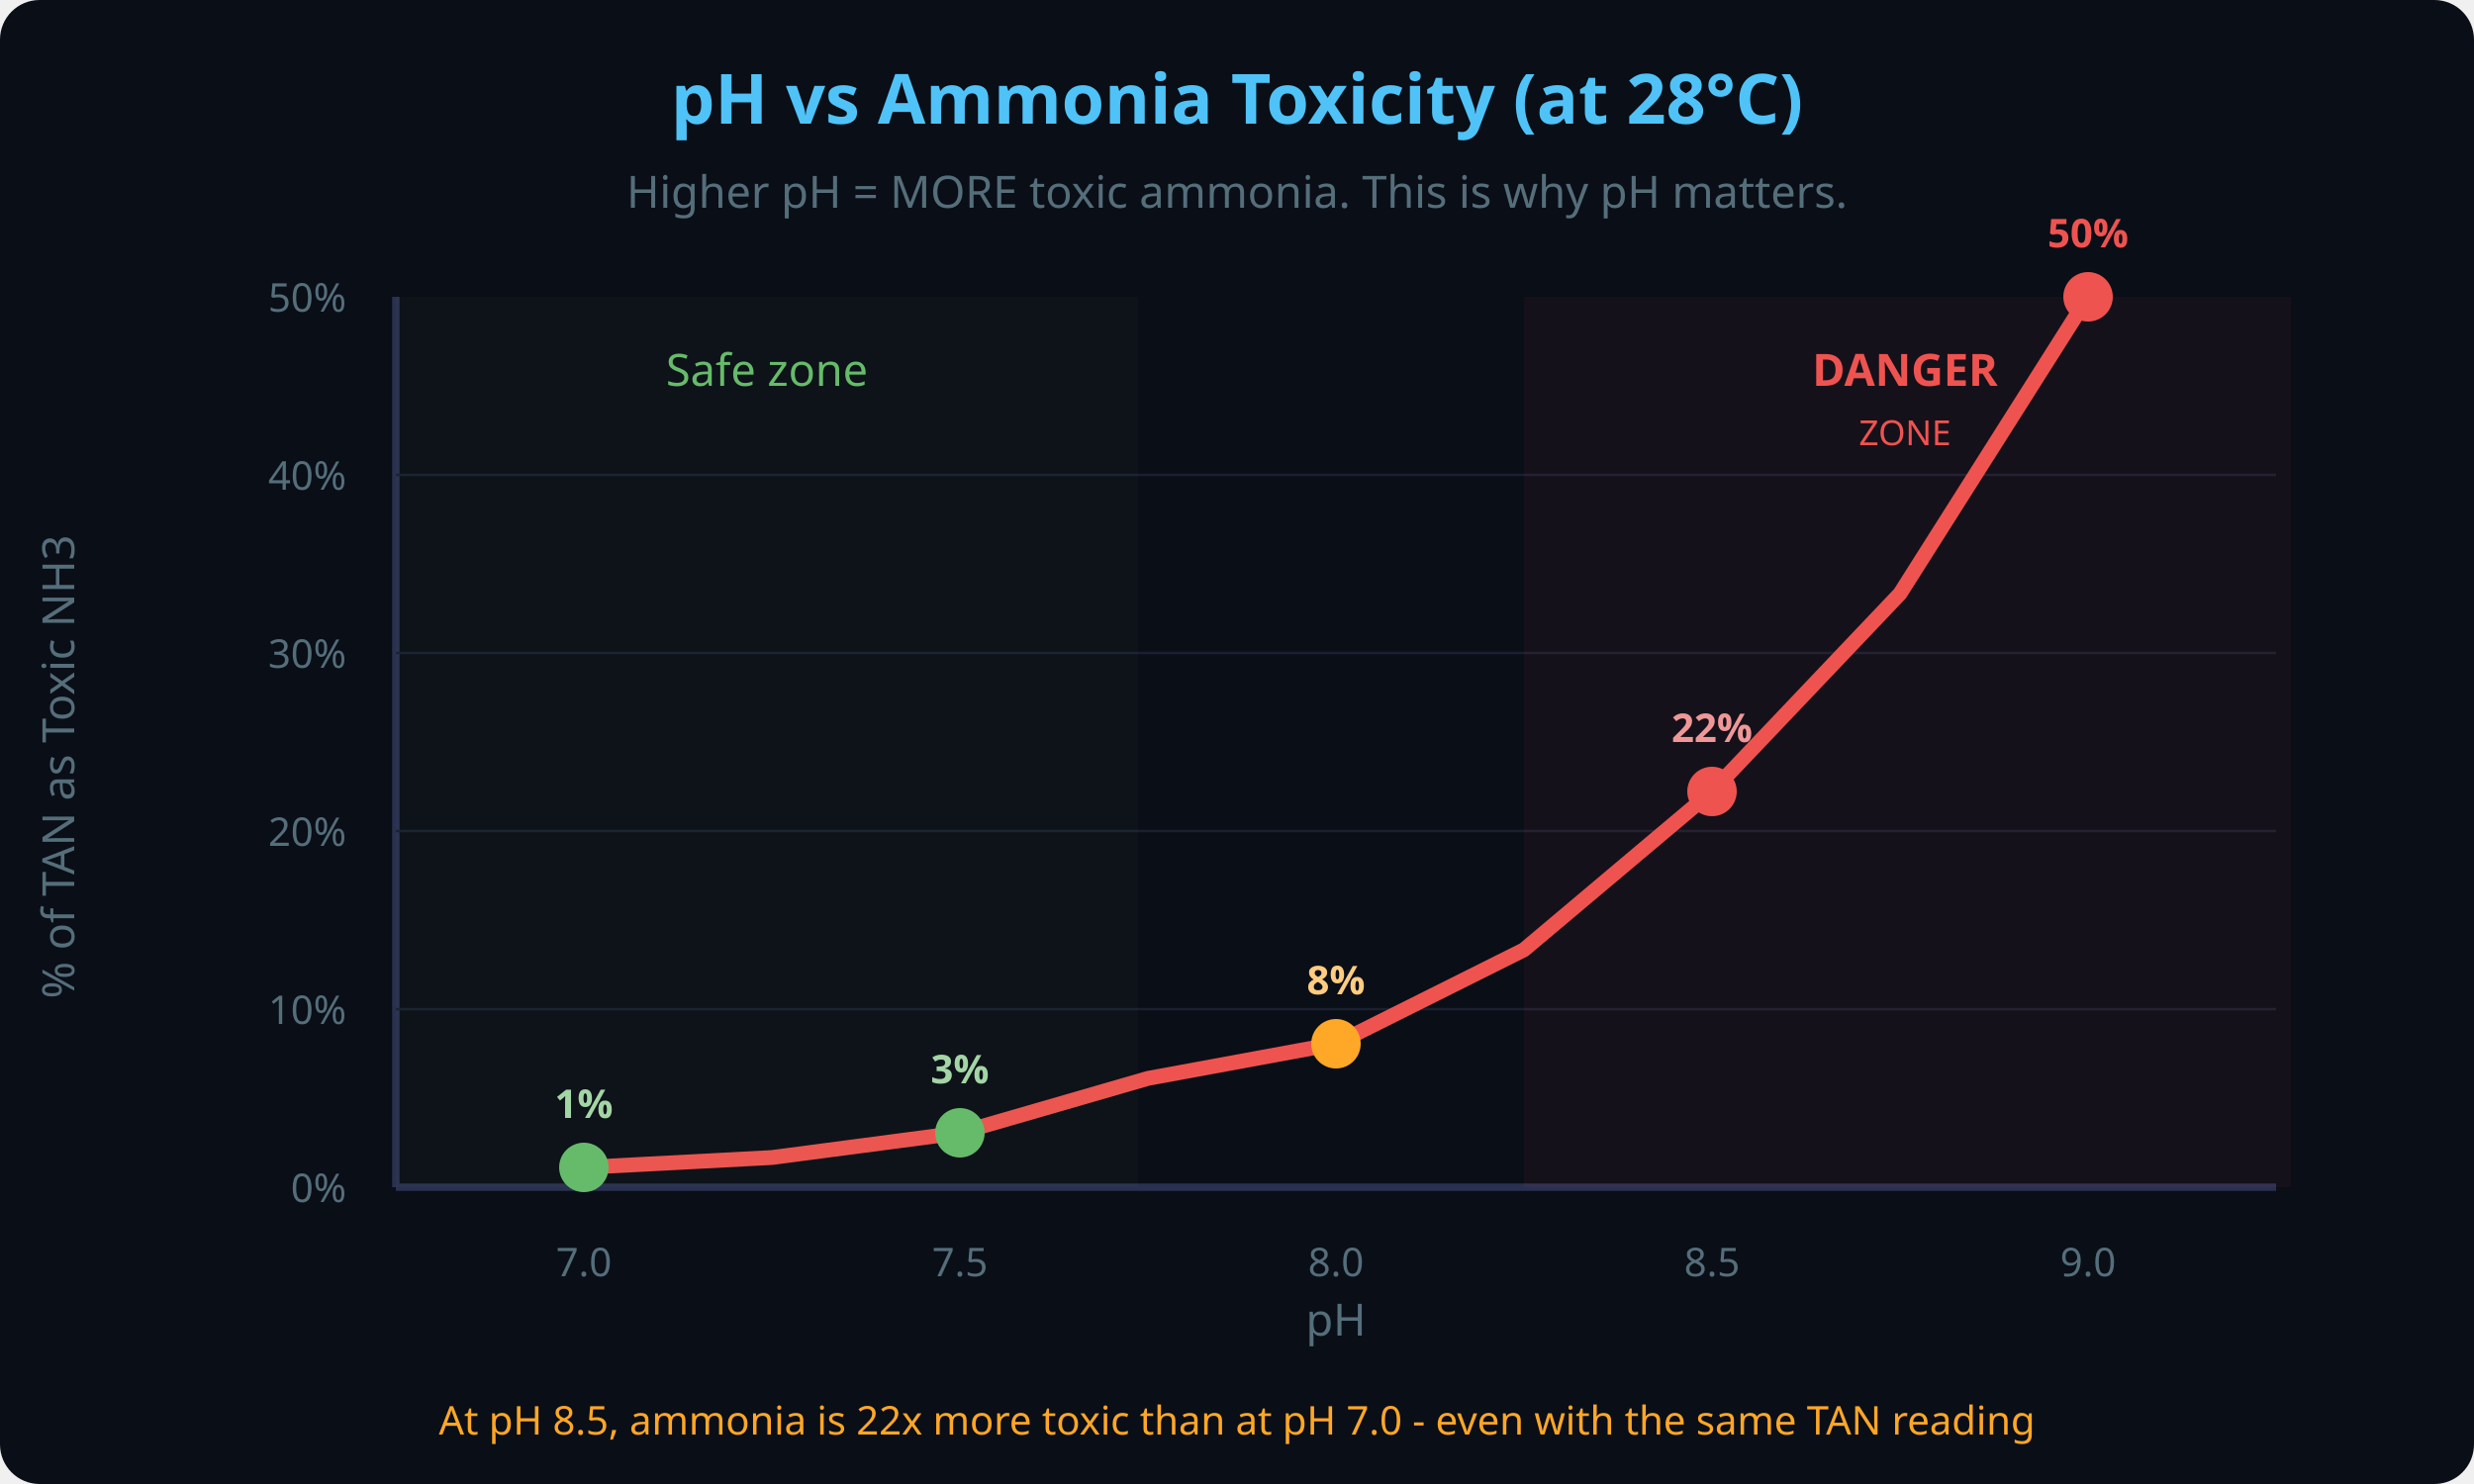
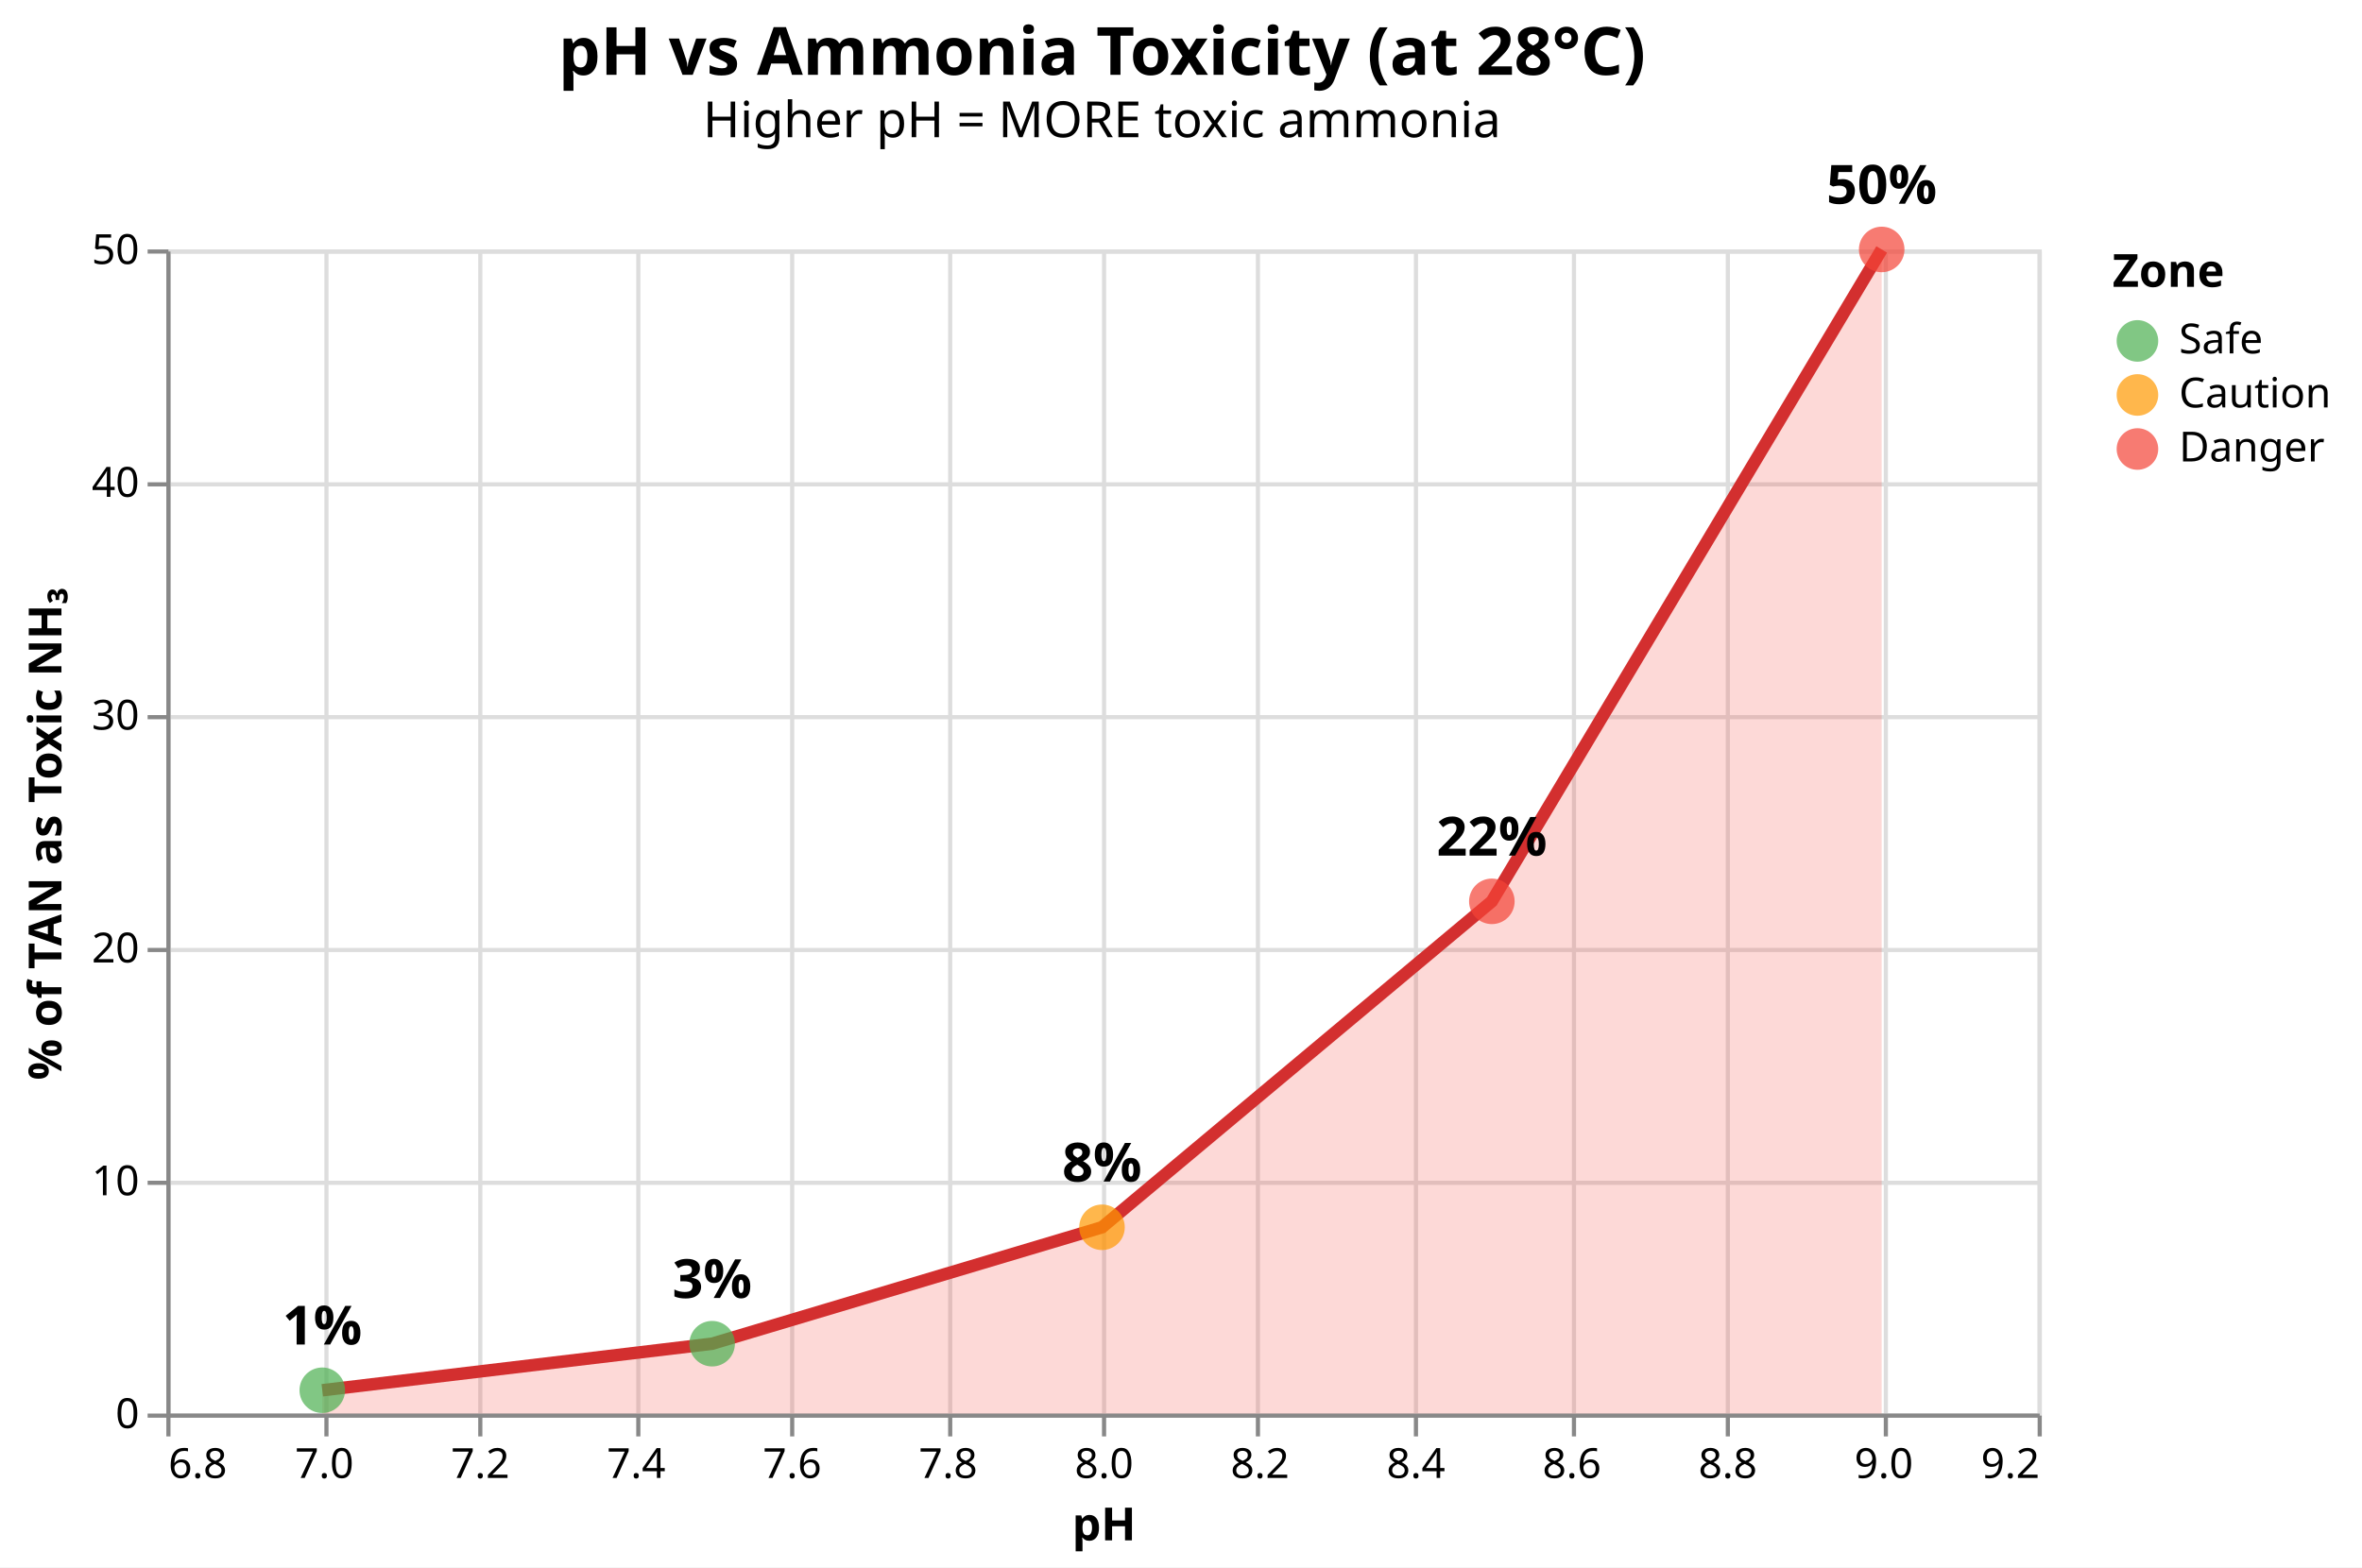
- <svg xmlns="http://www.w3.org/2000/svg" viewBox="0 0 500 300" font-family="system-ui, sans-serif">
-   <rect width="500" height="300" rx="8" fill="#0a0e17" />
-   <text x="250" y="25" text-anchor="middle" fill="#4fc3f7" font-size="14" font-weight="bold">pH vs Ammonia Toxicity (at 28°C)</text>
-   <text x="250" y="42" text-anchor="middle" fill="#546e7a" font-size="9">Higher pH = MORE toxic ammonia. This is why pH matters.</text>
-   <line x1="80" y1="240" x2="460" y2="240" stroke="#2a3050" stroke-width="1.5" />
-   <line x1="80" y1="60" x2="80" y2="240" stroke="#2a3050" stroke-width="1.5" />
-   <text x="15" y="155" text-anchor="middle" fill="#546e7a" font-size="9" transform="rotate(-90,15,155)">% of TAN as Toxic NH3</text>
-   <text x="70" y="243" text-anchor="end" fill="#546e7a" font-size="8">0%</text>
-   <text x="70" y="207" text-anchor="end" fill="#546e7a" font-size="8">10%</text>
-   <text x="70" y="171" text-anchor="end" fill="#546e7a" font-size="8">20%</text>
-   <text x="70" y="135" text-anchor="end" fill="#546e7a" font-size="8">30%</text>
-   <text x="70" y="99" text-anchor="end" fill="#546e7a" font-size="8">40%</text>
-   <text x="70" y="63" text-anchor="end" fill="#546e7a" font-size="8">50%</text>
-   <line x1="80" y1="204" x2="460" y2="204" stroke="#1a2030" stroke-width="0.5" />
-   <line x1="80" y1="168" x2="460" y2="168" stroke="#1a2030" stroke-width="0.5" />
-   <line x1="80" y1="132" x2="460" y2="132" stroke="#1a2030" stroke-width="0.5" />
-   <line x1="80" y1="96" x2="460" y2="96" stroke="#1a2030" stroke-width="0.5" />
-   <text x="270" y="270" text-anchor="middle" fill="#546e7a" font-size="9">pH</text>
-   <text x="118" y="258" text-anchor="middle" fill="#546e7a" font-size="8">7.0</text>
-   <text x="194" y="258" text-anchor="middle" fill="#546e7a" font-size="8">7.5</text>
-   <text x="270" y="258" text-anchor="middle" fill="#546e7a" font-size="8">8.0</text>
-   <text x="346" y="258" text-anchor="middle" fill="#546e7a" font-size="8">8.5</text>
-   <text x="422" y="258" text-anchor="middle" fill="#546e7a" font-size="8">9.0</text>
-   <polyline points="118,236 156,234 194,229 232,218 270,211 308,192 346,160 384,120 422,60" fill="none" stroke="#ef5350" stroke-width="3" stroke-linecap="round" stroke-linejoin="round" />
-   <circle cx="118" cy="236" r="5" fill="#66bb6a" />
-   <text x="118" y="226" text-anchor="middle" fill="#a5d6a7" font-size="8" font-weight="bold">1%</text>
-   <circle cx="194" cy="229" r="5" fill="#66bb6a" />
-   <text x="194" y="219" text-anchor="middle" fill="#a5d6a7" font-size="8" font-weight="bold">3%</text>
-   <circle cx="270" cy="211" r="5" fill="#ffa726" />
-   <text x="270" y="201" text-anchor="middle" fill="#ffcc80" font-size="8" font-weight="bold">8%</text>
-   <circle cx="346" cy="160" r="5" fill="#ef5350" />
-   <text x="346" y="150" text-anchor="middle" fill="#ef9a9a" font-size="8" font-weight="bold">22%</text>
-   <circle cx="422" cy="60" r="5" fill="#ef5350" />
-   <text x="422" y="50" text-anchor="middle" fill="#ef5350" font-size="8" font-weight="bold">50%</text>
-   <rect x="308" y="60" width="155" height="180" rx="0" fill="#ef5350" opacity="0.05" />
-   <text x="385" y="78" text-anchor="middle" fill="#ef5350" font-size="9" font-weight="bold">DANGER</text>
-   <text x="385" y="90" text-anchor="middle" fill="#ef5350" font-size="7">ZONE</text>
-   <rect x="80" y="60" width="150" height="180" rx="0" fill="#66bb6a" opacity="0.03" />
-   <text x="155" y="78" text-anchor="middle" fill="#66bb6a" font-size="9">Safe zone</text>
-   <text x="250" y="290" text-anchor="middle" fill="#ffa726" font-size="8">At pH 8.5, ammonia is 22x more toxic than at pH 7.0 - even with the same TAN reading</text>
+ <svg xmlns="http://www.w3.org/2000/svg" version="1.1" class="marks" width="568" height="377" viewBox="0 0 568 377">
+   <rect width="568" height="377" fill="white" />
+   <g fill="none" stroke-miterlimit="10" transform="translate(40,60)">
+     <g class="mark-group role-frame root" role="graphics-object" aria-roledescription="group mark container">
+       <g transform="translate(0,0)">
+         <path class="background" aria-hidden="true" d="M0.5,0.5h450v280h-450Z" stroke="#ddd" />
+         <g>
+           <g class="mark-group role-axis" aria-hidden="true">
+             <g transform="translate(0.5,280.5)">
+               <path class="background" aria-hidden="true" d="M0,0h0v0h0Z" pointer-events="none" />
+               <g>
+                 <g class="mark-rule role-axis-grid" pointer-events="none">
+                   <line transform="translate(0,-280)" x2="0" y2="280" stroke="#ddd" stroke-width="1" opacity="1" />
+                   <line transform="translate(38,-280)" x2="0" y2="280" stroke="#ddd" stroke-width="1" opacity="1" />
+                   <line transform="translate(75,-280)" x2="0" y2="280" stroke="#ddd" stroke-width="1" opacity="1" />
+                   <line transform="translate(113,-280)" x2="0" y2="280" stroke="#ddd" stroke-width="1" opacity="1" />
+                   <line transform="translate(150,-280)" x2="0" y2="280" stroke="#ddd" stroke-width="1" opacity="1" />
+                   <line transform="translate(188,-280)" x2="0" y2="280" stroke="#ddd" stroke-width="1" opacity="1" />
+                   <line transform="translate(225,-280)" x2="0" y2="280" stroke="#ddd" stroke-width="1" opacity="1" />
+                   <line transform="translate(262,-280)" x2="0" y2="280" stroke="#ddd" stroke-width="1" opacity="1" />
+                   <line transform="translate(300,-280)" x2="0" y2="280" stroke="#ddd" stroke-width="1" opacity="1" />
+                   <line transform="translate(338,-280)" x2="0" y2="280" stroke="#ddd" stroke-width="1" opacity="1" />
+                   <line transform="translate(375,-280)" x2="0" y2="280" stroke="#ddd" stroke-width="1" opacity="1" />
+                   <line transform="translate(413,-280)" x2="0" y2="280" stroke="#ddd" stroke-width="1" opacity="1" />
+                   <line transform="translate(450,-280)" x2="0" y2="280" stroke="#ddd" stroke-width="1" opacity="1" />
+                 </g>
+               </g>
+               <path class="foreground" aria-hidden="true" d="" pointer-events="none" display="none" />
+             </g>
+           </g>
+           <g class="mark-group role-axis" aria-hidden="true">
+             <g transform="translate(0.5,0.5)">
+               <path class="background" aria-hidden="true" d="M0,0h0v0h0Z" pointer-events="none" />
+               <g>
+                 <g class="mark-rule role-axis-grid" pointer-events="none">
+                   <line transform="translate(0,280)" x2="450" y2="0" stroke="#ddd" stroke-width="1" opacity="1" />
+                   <line transform="translate(0,224)" x2="450" y2="0" stroke="#ddd" stroke-width="1" opacity="1" />
+                   <line transform="translate(0,168)" x2="450" y2="0" stroke="#ddd" stroke-width="1" opacity="1" />
+                   <line transform="translate(0,112)" x2="450" y2="0" stroke="#ddd" stroke-width="1" opacity="1" />
+                   <line transform="translate(0,56)" x2="450" y2="0" stroke="#ddd" stroke-width="1" opacity="1" />
+                   <line transform="translate(0,0)" x2="450" y2="0" stroke="#ddd" stroke-width="1" opacity="1" />
+                 </g>
+               </g>
+               <path class="foreground" aria-hidden="true" d="" pointer-events="none" display="none" />
+             </g>
+           </g>
+           <g class="mark-group role-axis" role="graphics-symbol" aria-roledescription="axis" aria-label="X-axis titled 'pH' for a linear scale with values from 6.8 to 9.2">
+             <g transform="translate(0.5,280.5)">
+               <path class="background" aria-hidden="true" d="M0,0h0v0h0Z" pointer-events="none" />
+               <g>
+                 <g class="mark-rule role-axis-tick" pointer-events="none">
+                   <line transform="translate(0,0)" x2="0" y2="5" stroke="#888" stroke-width="1" opacity="1" />
+                   <line transform="translate(38,0)" x2="0" y2="5" stroke="#888" stroke-width="1" opacity="1" />
+                   <line transform="translate(75,0)" x2="0" y2="5" stroke="#888" stroke-width="1" opacity="1" />
+                   <line transform="translate(113,0)" x2="0" y2="5" stroke="#888" stroke-width="1" opacity="1" />
+                   <line transform="translate(150,0)" x2="0" y2="5" stroke="#888" stroke-width="1" opacity="1" />
+                   <line transform="translate(188,0)" x2="0" y2="5" stroke="#888" stroke-width="1" opacity="1" />
+                   <line transform="translate(225,0)" x2="0" y2="5" stroke="#888" stroke-width="1" opacity="1" />
+                   <line transform="translate(262,0)" x2="0" y2="5" stroke="#888" stroke-width="1" opacity="1" />
+                   <line transform="translate(300,0)" x2="0" y2="5" stroke="#888" stroke-width="1" opacity="1" />
+                   <line transform="translate(338,0)" x2="0" y2="5" stroke="#888" stroke-width="1" opacity="1" />
+                   <line transform="translate(375,0)" x2="0" y2="5" stroke="#888" stroke-width="1" opacity="1" />
+                   <line transform="translate(413,0)" x2="0" y2="5" stroke="#888" stroke-width="1" opacity="1" />
+                   <line transform="translate(450,0)" x2="0" y2="5" stroke="#888" stroke-width="1" opacity="1" />
+                 </g>
+                 <g class="mark-text role-axis-label" pointer-events="none">
+                   <text text-anchor="start" transform="translate(0,15)" font-family="sans-serif" font-size="10px" fill="#000" opacity="1">6.8</text>
+                   <text text-anchor="middle" transform="translate(37.5,15)" font-family="sans-serif" font-size="10px" fill="#000" opacity="1">7.0</text>
+                   <text text-anchor="middle" transform="translate(75,15)" font-family="sans-serif" font-size="10px" fill="#000" opacity="1">7.2</text>
+                   <text text-anchor="middle" transform="translate(112.5,15)" font-family="sans-serif" font-size="10px" fill="#000" opacity="1">7.4</text>
+                   <text text-anchor="middle" transform="translate(150,15)" font-family="sans-serif" font-size="10px" fill="#000" opacity="1">7.6</text>
+                   <text text-anchor="middle" transform="translate(187.5,15)" font-family="sans-serif" font-size="10px" fill="#000" opacity="1">7.8</text>
+                   <text text-anchor="middle" transform="translate(225,15)" font-family="sans-serif" font-size="10px" fill="#000" opacity="1">8.0</text>
+                   <text text-anchor="middle" transform="translate(262.5,15)" font-family="sans-serif" font-size="10px" fill="#000" opacity="1">8.2</text>
+                   <text text-anchor="middle" transform="translate(300,15)" font-family="sans-serif" font-size="10px" fill="#000" opacity="1">8.4</text>
+                   <text text-anchor="middle" transform="translate(337.5,15)" font-family="sans-serif" font-size="10px" fill="#000" opacity="1">8.6</text>
+                   <text text-anchor="middle" transform="translate(375,15)" font-family="sans-serif" font-size="10px" fill="#000" opacity="1">8.8</text>
+                   <text text-anchor="middle" transform="translate(412.5,15)" font-family="sans-serif" font-size="10px" fill="#000" opacity="1">9.0</text>
+                   <text text-anchor="end" transform="translate(450,15)" font-family="sans-serif" font-size="10px" fill="#000" opacity="1">9.2</text>
+                 </g>
+                 <g class="mark-rule role-axis-domain" pointer-events="none">
+                   <line transform="translate(0,0)" x2="450" y2="0" stroke="#888" stroke-width="1" opacity="1" />
+                 </g>
+                 <g class="mark-text role-axis-title" pointer-events="none">
+                   <text text-anchor="middle" transform="translate(225,30)" font-family="sans-serif" font-size="11px" font-weight="bold" fill="#000" opacity="1">pH</text>
+                 </g>
+               </g>
+               <path class="foreground" aria-hidden="true" d="" pointer-events="none" display="none" />
+             </g>
+           </g>
+           <g class="mark-group role-axis" role="graphics-symbol" aria-roledescription="axis" aria-label="Y-axis titled '% of TAN as Toxic NH₃' for a linear scale with values from 0 to 50">
+             <g transform="translate(0.5,0.5)">
+               <path class="background" aria-hidden="true" d="M0,0h0v0h0Z" pointer-events="none" />
+               <g>
+                 <g class="mark-rule role-axis-tick" pointer-events="none">
+                   <line transform="translate(0,280)" x2="-5" y2="0" stroke="#888" stroke-width="1" opacity="1" />
+                   <line transform="translate(0,224)" x2="-5" y2="0" stroke="#888" stroke-width="1" opacity="1" />
+                   <line transform="translate(0,168)" x2="-5" y2="0" stroke="#888" stroke-width="1" opacity="1" />
+                   <line transform="translate(0,112)" x2="-5" y2="0" stroke="#888" stroke-width="1" opacity="1" />
+                   <line transform="translate(0,56)" x2="-5" y2="0" stroke="#888" stroke-width="1" opacity="1" />
+                   <line transform="translate(0,0)" x2="-5" y2="0" stroke="#888" stroke-width="1" opacity="1" />
+                 </g>
+                 <g class="mark-text role-axis-label" pointer-events="none">
+                   <text text-anchor="end" transform="translate(-7,283)" font-family="sans-serif" font-size="10px" fill="#000" opacity="1">0</text>
+                   <text text-anchor="end" transform="translate(-7,227)" font-family="sans-serif" font-size="10px" fill="#000" opacity="1">10</text>
+                   <text text-anchor="end" transform="translate(-7,171)" font-family="sans-serif" font-size="10px" fill="#000" opacity="1">20</text>
+                   <text text-anchor="end" transform="translate(-7,115)" font-family="sans-serif" font-size="10px" fill="#000" opacity="1">30</text>
+                   <text text-anchor="end" transform="translate(-7,59)" font-family="sans-serif" font-size="10px" fill="#000" opacity="1">40</text>
+                   <text text-anchor="end" transform="translate(-7,3)" font-family="sans-serif" font-size="10px" fill="#000" opacity="1">50</text>
+                 </g>
+                 <g class="mark-rule role-axis-domain" pointer-events="none">
+                   <line transform="translate(0,280)" x2="0" y2="-280" stroke="#888" stroke-width="1" opacity="1" />
+                 </g>
+                 <g class="mark-text role-axis-title" pointer-events="none">
+                   <text text-anchor="middle" transform="translate(-23.72461,140) rotate(-90) translate(0,-2)" font-family="sans-serif" font-size="11px" font-weight="bold" fill="#000" opacity="1">% of TAN as Toxic NH₃</text>
+                 </g>
+               </g>
+               <path class="foreground" aria-hidden="true" d="" pointer-events="none" display="none" />
+             </g>
+           </g>
+           <g class="mark-area role-mark layer_0_marks" role="graphics-object" aria-roledescription="area mark container">
+             <path aria-label="pH: 7; % of TAN as Toxic NH₃: 1" role="graphics-symbol" aria-roledescription="area mark" d="M37.5,274.4L131.25,263.2L225,235.2L318.75,156.8L412.5,0L412.5,280L318.75,280L225,280L131.25,280L37.5,280Z" fill="#F44336" opacity="0.2" />
+           </g>
+           <g class="mark-line role-mark layer_1_marks" role="graphics-object" aria-roledescription="line mark container">
+             <path aria-label="pH: 7; pct: 1" role="graphics-symbol" aria-roledescription="line mark" d="M37.5,274.4L131.25,263.2L225,235.2L318.75,156.8L412.5,0" stroke="#D32F2F" stroke-width="3" />
+           </g>
+           <g class="mark-symbol role-mark layer_2_marks" role="graphics-object" aria-roledescription="symbol mark container">
+             <path aria-label="pH: 7; pct: 1; Zone: Safe" role="graphics-symbol" aria-roledescription="point" transform="translate(37.5,274.4)" d="M5.477,0A5.477,5.477,0,1,1,-5.477,0A5.477,5.477,0,1,1,5.477,0" fill="#4CAF50" stroke-width="2" opacity="0.7" />
+             <path aria-label="pH: 7.5; pct: 3; Zone: Safe" role="graphics-symbol" aria-roledescription="point" transform="translate(131.25,263.2)" d="M5.477,0A5.477,5.477,0,1,1,-5.477,0A5.477,5.477,0,1,1,5.477,0" fill="#4CAF50" stroke-width="2" opacity="0.7" />
+             <path aria-label="pH: 8; pct: 8; Zone: Caution" role="graphics-symbol" aria-roledescription="point" transform="translate(225,235.2)" d="M5.477,0A5.477,5.477,0,1,1,-5.477,0A5.477,5.477,0,1,1,5.477,0" fill="#FF9800" stroke-width="2" opacity="0.7" />
+             <path aria-label="pH: 8.5; pct: 22; Zone: Danger" role="graphics-symbol" aria-roledescription="point" transform="translate(318.75,156.8)" d="M5.477,0A5.477,5.477,0,1,1,-5.477,0A5.477,5.477,0,1,1,5.477,0" fill="#F44336" stroke-width="2" opacity="0.7" />
+             <path aria-label="pH: 9; pct: 50; Zone: Danger" role="graphics-symbol" aria-roledescription="point" transform="translate(412.5,0)" d="M5.477,0A5.477,5.477,0,1,1,-5.477,0A5.477,5.477,0,1,1,5.477,0" fill="#F44336" stroke-width="2" opacity="0.7" />
+           </g>
+           <g class="mark-text role-mark layer_3_marks" role="graphics-object" aria-roledescription="text mark container">
+             <text aria-label="pH: 7; pct: 1; label: 1%" role="graphics-symbol" aria-roledescription="text mark" text-anchor="middle" transform="translate(37.5,263.4)" font-family="sans-serif" font-size="13px" font-weight="bold" fill="black">1%</text>
+             <text aria-label="pH: 7.5; pct: 3; label: 3%" role="graphics-symbol" aria-roledescription="text mark" text-anchor="middle" transform="translate(131.25,252.2)" font-family="sans-serif" font-size="13px" font-weight="bold" fill="black">3%</text>
+             <text aria-label="pH: 8; pct: 8; label: 8%" role="graphics-symbol" aria-roledescription="text mark" text-anchor="middle" transform="translate(225,224.2)" font-family="sans-serif" font-size="13px" font-weight="bold" fill="black">8%</text>
+             <text aria-label="pH: 8.5; pct: 22; label: 22%" role="graphics-symbol" aria-roledescription="text mark" text-anchor="middle" transform="translate(318.75,145.8)" font-family="sans-serif" font-size="13px" font-weight="bold" fill="black">22%</text>
+             <text aria-label="pH: 9; pct: 50; label: 50%" role="graphics-symbol" aria-roledescription="text mark" text-anchor="middle" transform="translate(412.5,-11)" font-family="sans-serif" font-size="13px" font-weight="bold" fill="black">50%</text>
+           </g>
+           <g class="mark-group role-legend" role="graphics-symbol" aria-roledescription="legend" aria-label="Symbol legend titled 'Zone' for fill color with 3 values: Safe, Caution, Danger">
+             <g transform="translate(468,0)">
+               <path class="background" aria-hidden="true" d="M0,0h55v53h-55Z" pointer-events="none" />
+               <g>
+                 <g class="mark-group role-legend-entry">
+                   <g transform="translate(0,16)">
+                     <path class="background" aria-hidden="true" d="M0,0h0v0h0Z" pointer-events="none" />
+                     <g>
+                       <g class="mark-group role-scope" role="graphics-object" aria-roledescription="group mark container">
+                         <g transform="translate(0,0)">
+                           <path class="background" aria-hidden="true" d="M0,0h54.604v11h-54.604Z" pointer-events="none" opacity="1" />
+                           <g>
+                             <g class="mark-symbol role-legend-symbol" pointer-events="none">
+                               <path transform="translate(6,6)" d="M5,0A5,5,0,1,1,-5,0A5,5,0,1,1,5,0" fill="#4CAF50" stroke-width="1.5" opacity="0.7" />
+                             </g>
+                             <g class="mark-text role-legend-label" pointer-events="none">
+                               <text text-anchor="start" transform="translate(16,9)" font-family="sans-serif" font-size="10px" fill="#000" opacity="1">Safe</text>
+                             </g>
+                           </g>
+                           <path class="foreground" aria-hidden="true" d="" pointer-events="none" display="none" />
+                         </g>
+                         <g transform="translate(0,13)">
+                           <path class="background" aria-hidden="true" d="M0,0h54.604v11h-54.604Z" pointer-events="none" opacity="1" />
+                           <g>
+                             <g class="mark-symbol role-legend-symbol" pointer-events="none">
+                               <path transform="translate(6,6)" d="M5,0A5,5,0,1,1,-5,0A5,5,0,1,1,5,0" fill="#FF9800" stroke-width="1.5" opacity="0.7" />
+                             </g>
+                             <g class="mark-text role-legend-label" pointer-events="none">
+                               <text text-anchor="start" transform="translate(16,9)" font-family="sans-serif" font-size="10px" fill="#000" opacity="1">Caution</text>
+                             </g>
+                           </g>
+                           <path class="foreground" aria-hidden="true" d="" pointer-events="none" display="none" />
+                         </g>
+                         <g transform="translate(0,26)">
+                           <path class="background" aria-hidden="true" d="M0,0h54.604v11h-54.604Z" pointer-events="none" opacity="1" />
+                           <g>
+                             <g class="mark-symbol role-legend-symbol" pointer-events="none">
+                               <path transform="translate(6,6)" d="M5,0A5,5,0,1,1,-5,0A5,5,0,1,1,5,0" fill="#F44336" stroke-width="1.5" opacity="0.7" />
+                             </g>
+                             <g class="mark-text role-legend-label" pointer-events="none">
+                               <text text-anchor="start" transform="translate(16,9)" font-family="sans-serif" font-size="10px" fill="#000" opacity="1">Danger</text>
+                             </g>
+                           </g>
+                           <path class="foreground" aria-hidden="true" d="" pointer-events="none" display="none" />
+                         </g>
+                       </g>
+                     </g>
+                     <path class="foreground" aria-hidden="true" d="" pointer-events="none" display="none" />
+                   </g>
+                 </g>
+                 <g class="mark-text role-legend-title" pointer-events="none">
+                   <text text-anchor="start" transform="translate(0,9)" font-family="sans-serif" font-size="11px" font-weight="bold" fill="#000" opacity="1">Zone</text>
+                 </g>
+               </g>
+               <path class="foreground" aria-hidden="true" d="" pointer-events="none" display="none" />
+             </g>
+           </g>
+           <g class="mark-group role-title">
+             <g transform="translate(225,-55)">
+               <path class="background" aria-hidden="true" d="M0,0h0v0h0Z" pointer-events="none" />
+               <g>
+                 <g class="mark-text role-title-text" role="graphics-symbol" aria-roledescription="title" aria-label="Title text 'pH vs Ammonia Toxicity (at 28°C)'" pointer-events="none">
+                   <text text-anchor="middle" transform="translate(0,13)" font-family="sans-serif" font-size="16px" font-weight="bold" fill="#000" opacity="1">pH vs Ammonia Toxicity (at 28°C)</text>
+                 </g>
+                 <g class="mark-text role-title-subtitle" role="graphics-symbol" aria-roledescription="subtitle" aria-label="Subtitle text 'Higher pH = MORE toxic ammonia'" pointer-events="none">
+                   <text text-anchor="middle" transform="translate(0,28)" font-family="sans-serif" font-size="12px" fill="#000" opacity="1">Higher pH = MORE toxic ammonia</text>
+                 </g>
+               </g>
+               <path class="foreground" aria-hidden="true" d="" pointer-events="none" display="none" />
+             </g>
+           </g>
+         </g>
+         <path class="foreground" aria-hidden="true" d="" display="none" />
+       </g>
+     </g>
+   </g>
</svg>
